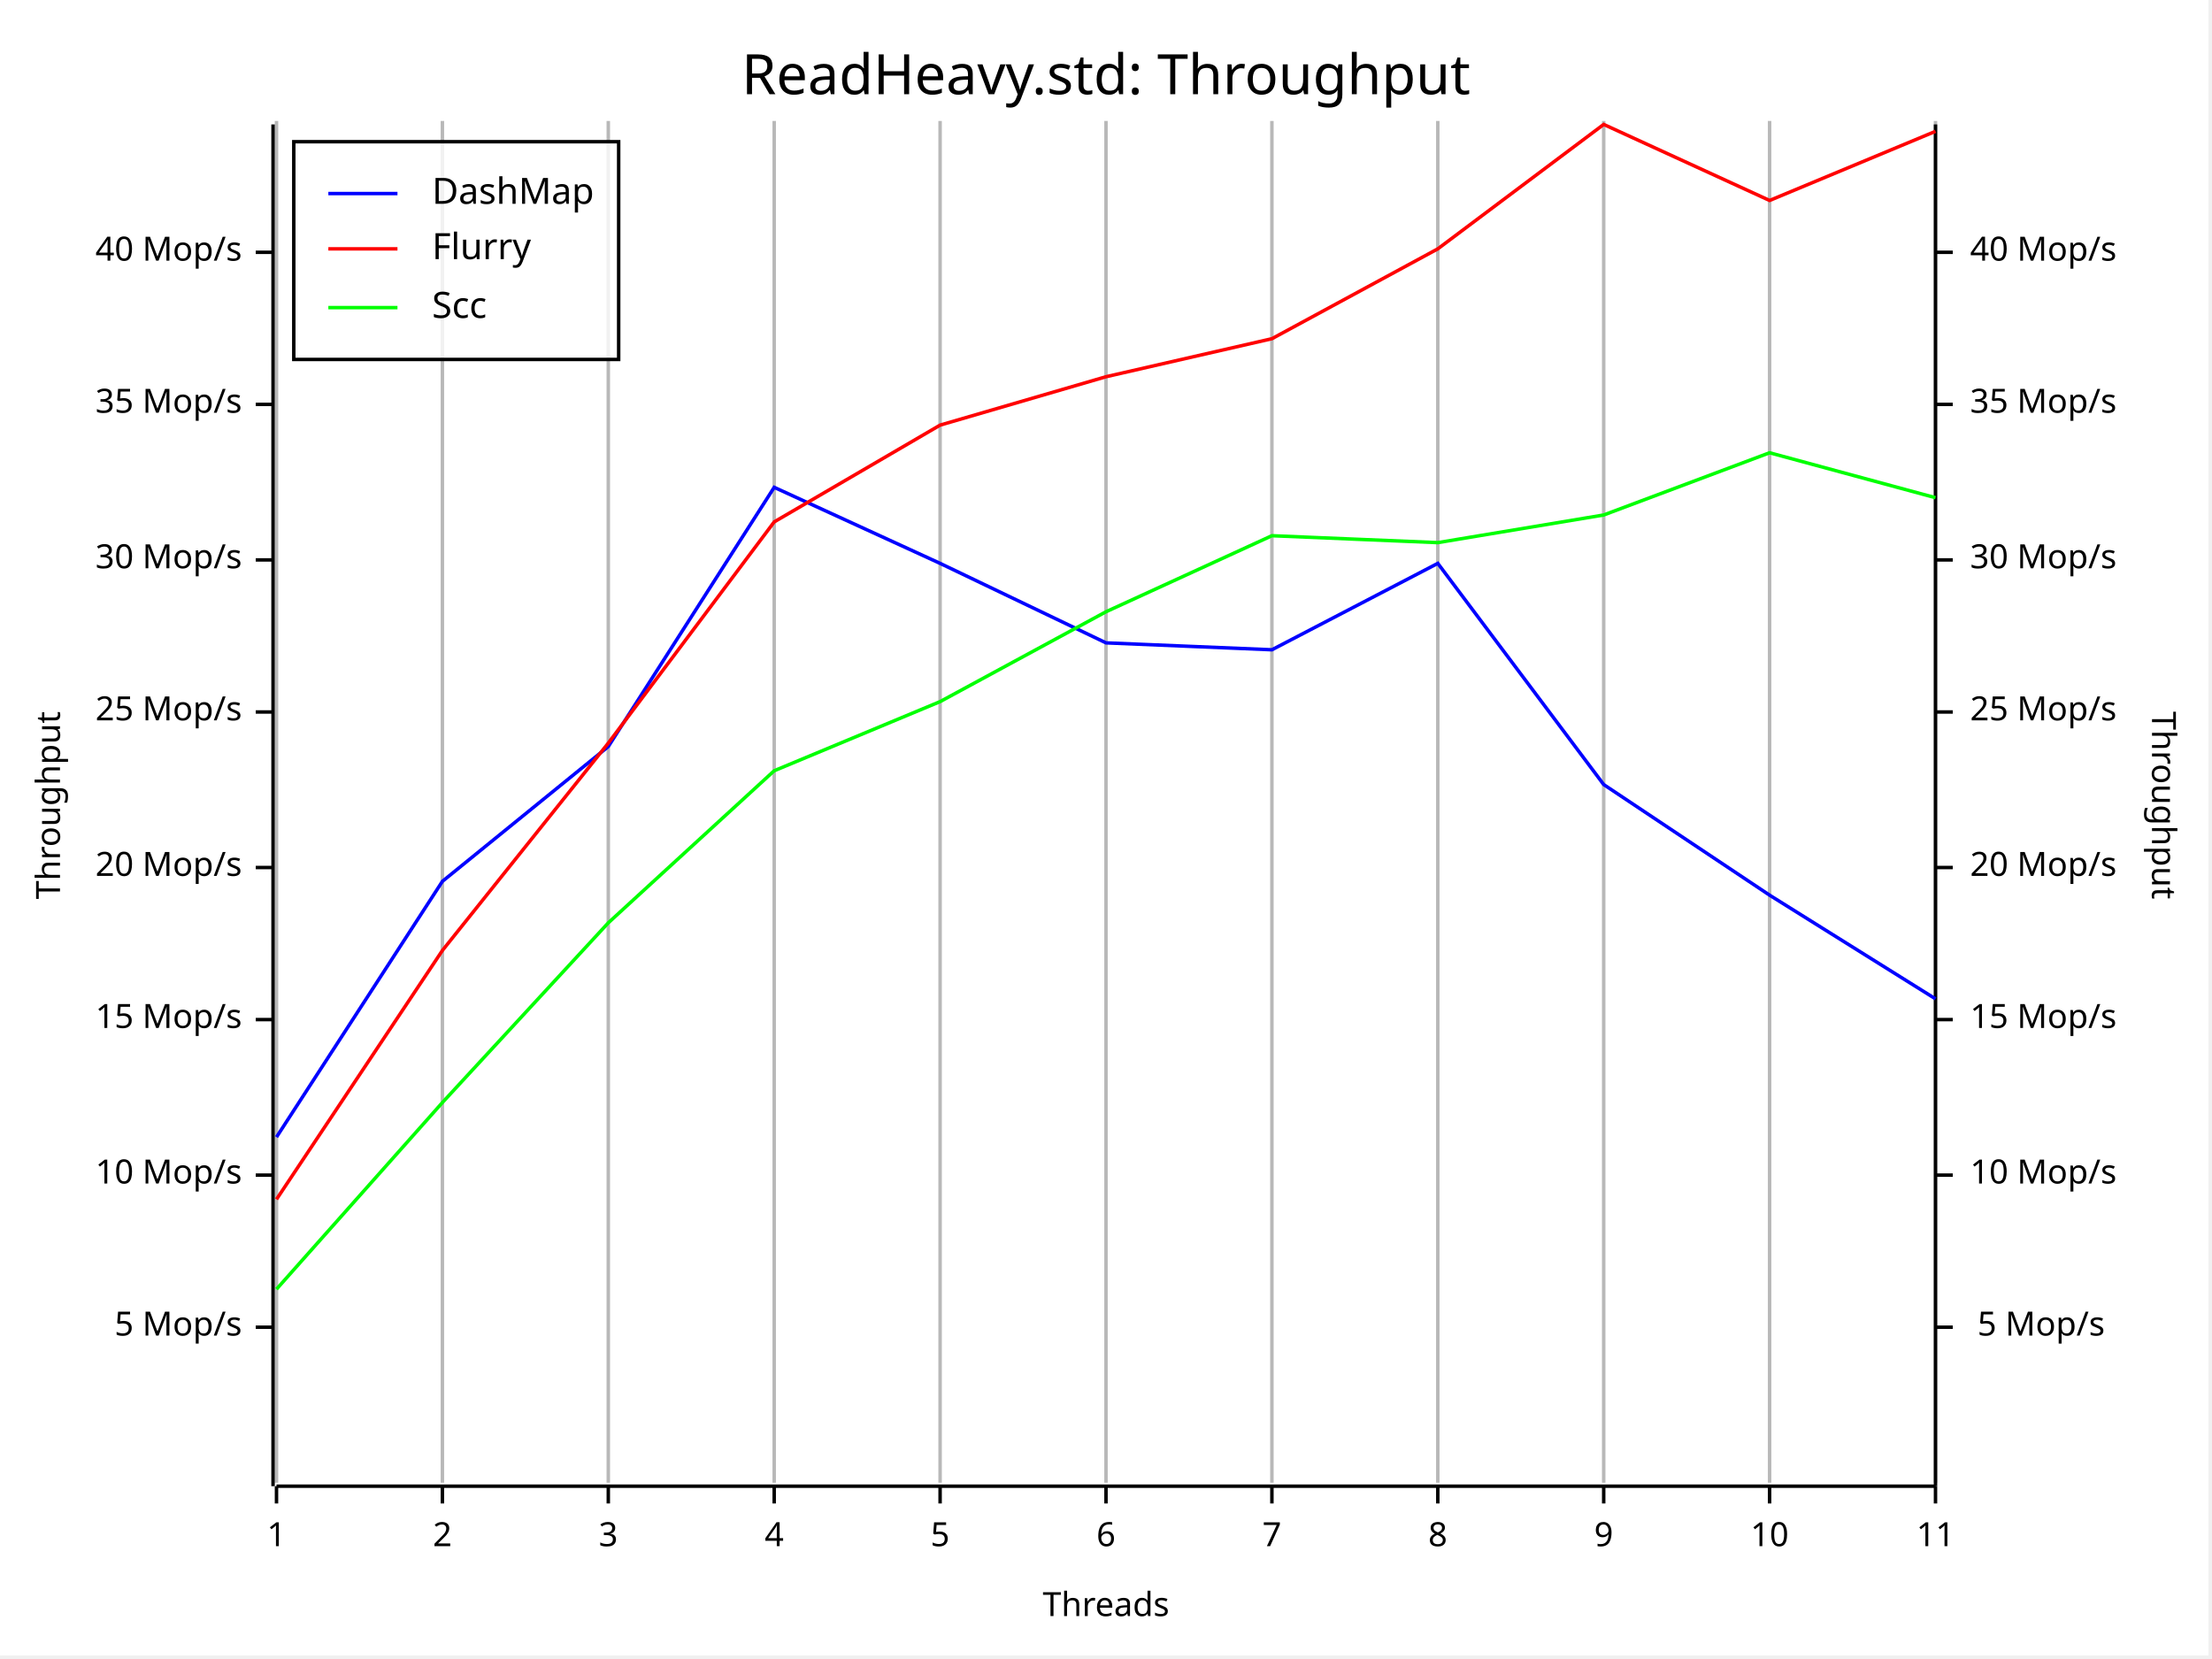
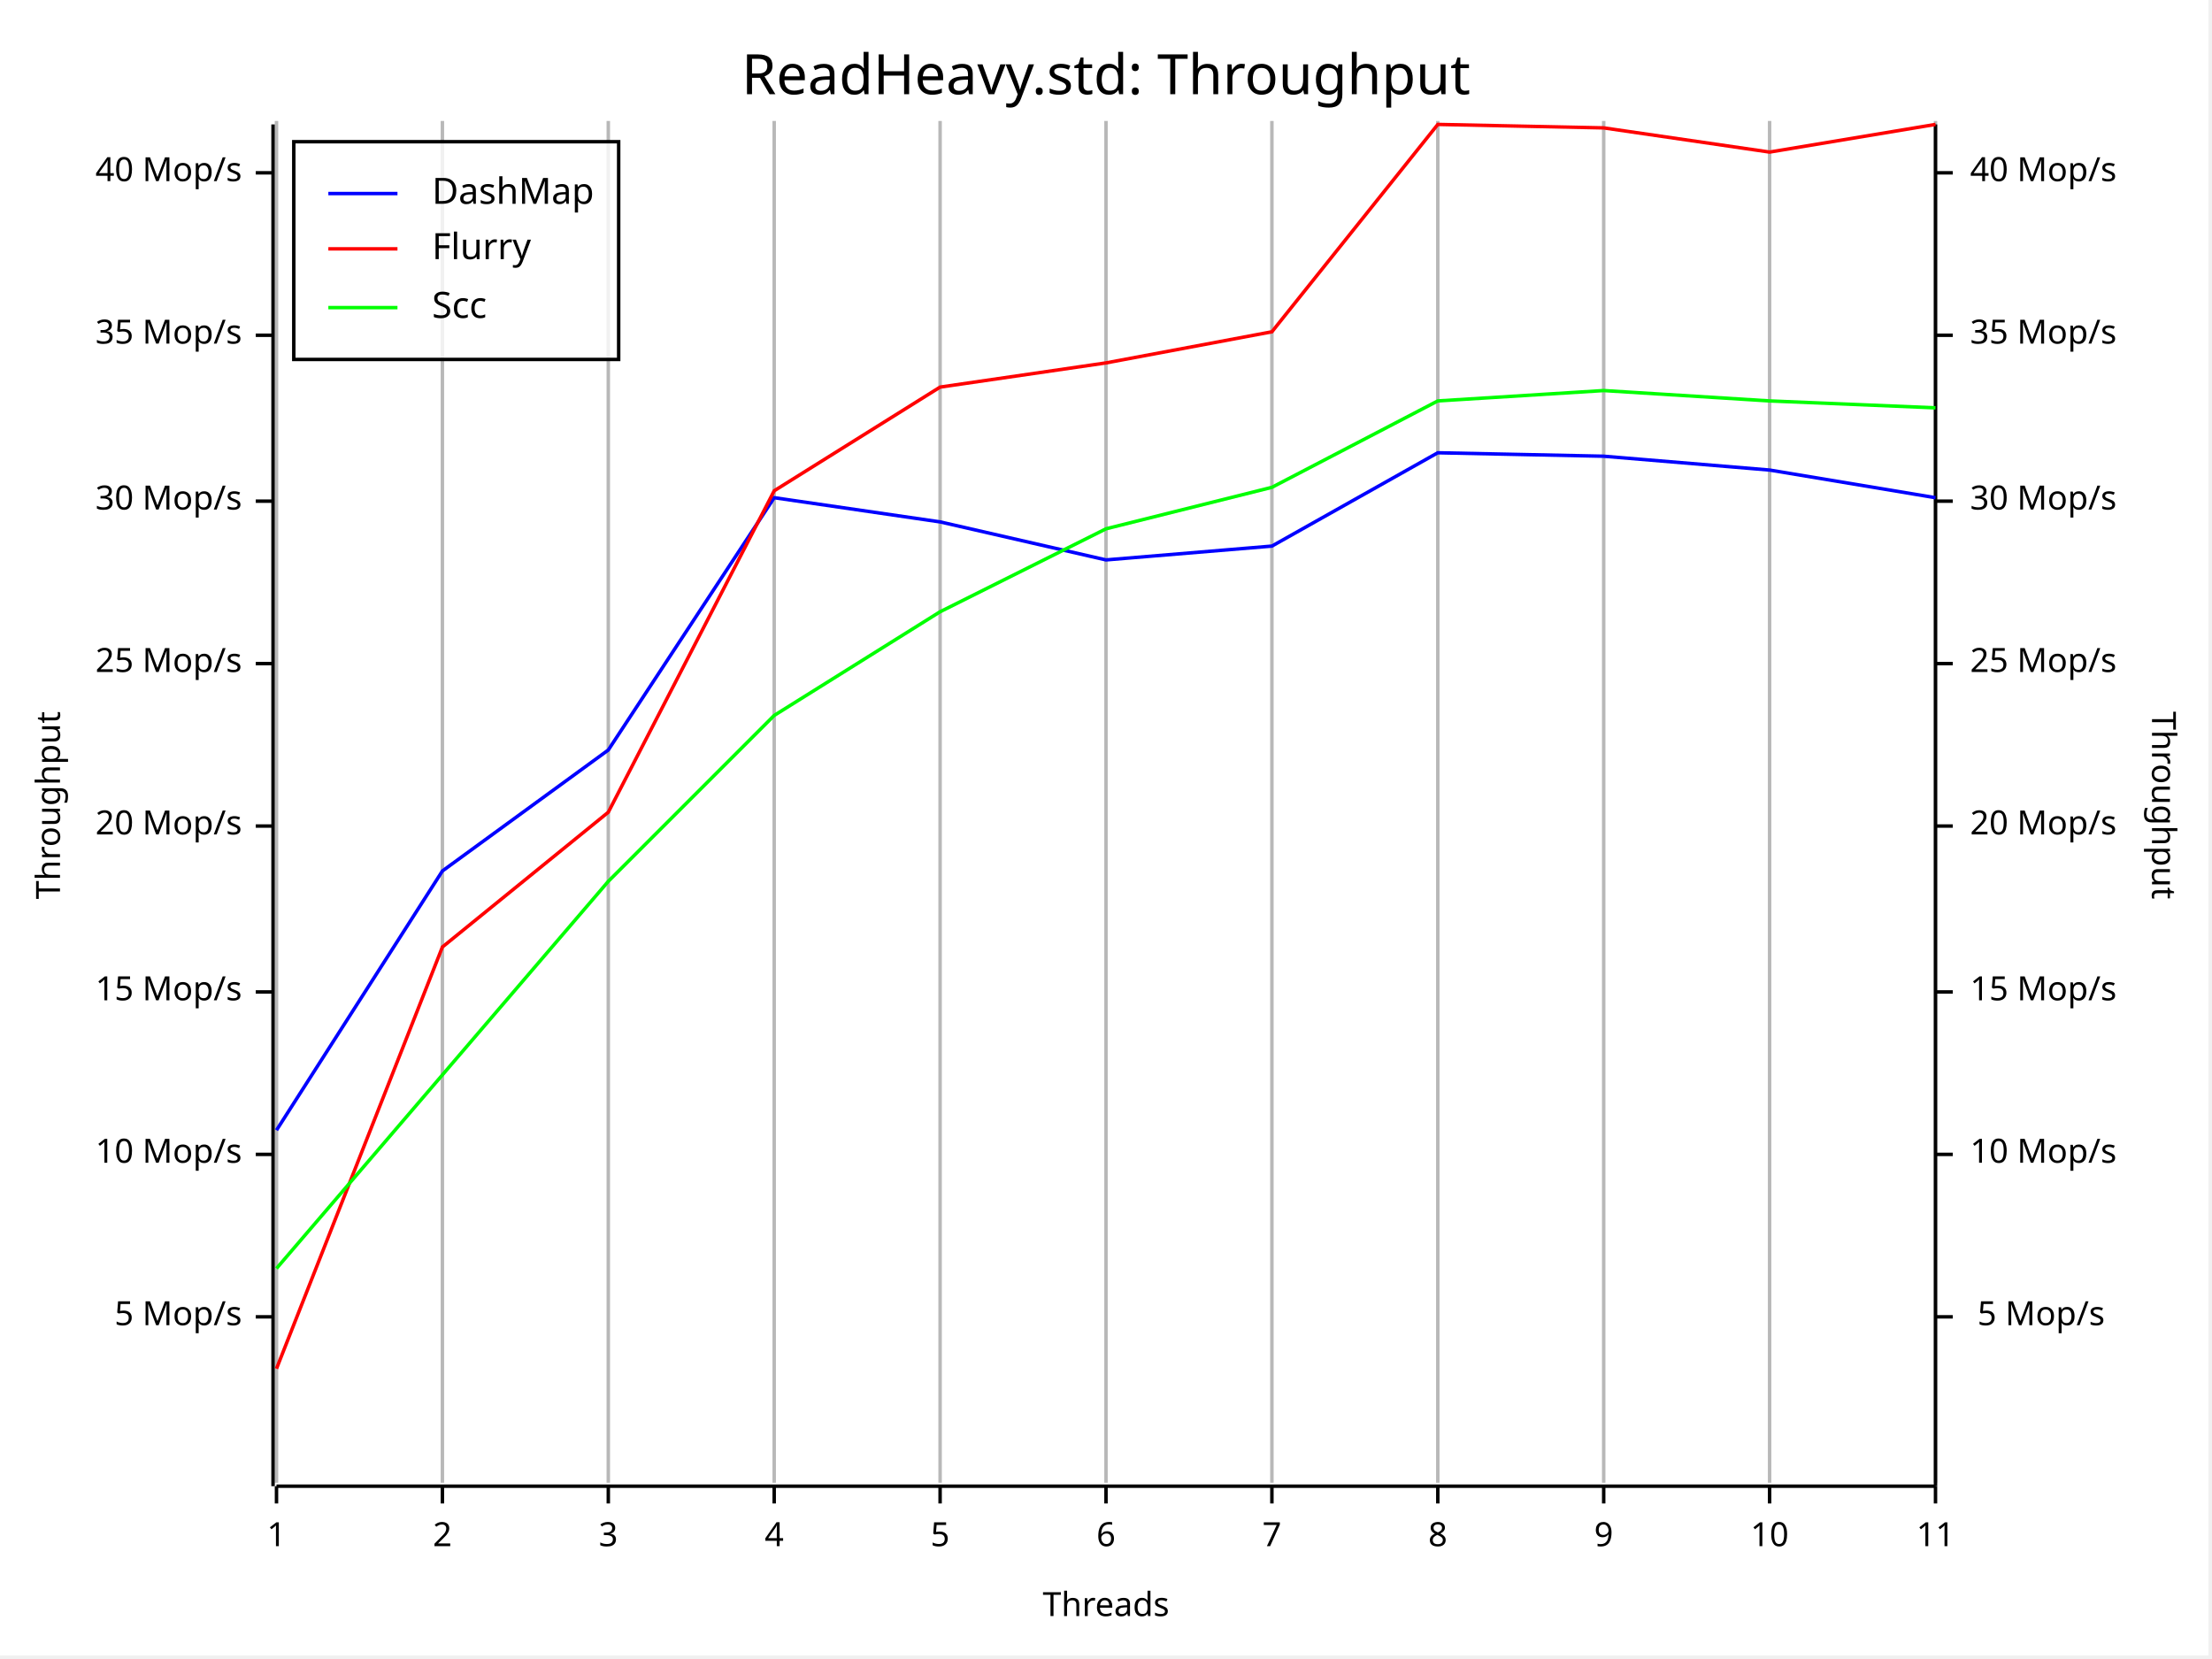
<svg xmlns="http://www.w3.org/2000/svg" width="640" height="480" viewBox="0 0 640 480">
  <rect x="0" y="0" width="639" height="479" opacity="1" fill="#FFFFFF" stroke="none" />
  <text x="320" y="15" dy="0.76em" text-anchor="middle" font-family="Fira Code" font-size="16.129" opacity="1" fill="#000000">
ReadHeavy.std: Throughput
</text>
  <line opacity="0.1" stroke="#000000" stroke-width="1" x1="80" y1="429" x2="80" y2="35" />
  <line opacity="0.1" stroke="#000000" stroke-width="1" x1="128" y1="429" x2="128" y2="35" />
  <line opacity="0.1" stroke="#000000" stroke-width="1" x1="176" y1="429" x2="176" y2="35" />
  <line opacity="0.1" stroke="#000000" stroke-width="1" x1="224" y1="429" x2="224" y2="35" />
  <line opacity="0.1" stroke="#000000" stroke-width="1" x1="272" y1="429" x2="272" y2="35" />
  <line opacity="0.1" stroke="#000000" stroke-width="1" x1="320" y1="429" x2="320" y2="35" />
  <line opacity="0.1" stroke="#000000" stroke-width="1" x1="368" y1="429" x2="368" y2="35" />
  <line opacity="0.1" stroke="#000000" stroke-width="1" x1="416" y1="429" x2="416" y2="35" />
  <line opacity="0.1" stroke="#000000" stroke-width="1" x1="464" y1="429" x2="464" y2="35" />
  <line opacity="0.1" stroke="#000000" stroke-width="1" x1="512" y1="429" x2="512" y2="35" />
  <line opacity="0.1" stroke="#000000" stroke-width="1" x1="560" y1="429" x2="560" y2="35" />
  <text x="10" y="233" dy="0.76em" text-anchor="middle" font-family="sans-serif" font-size="9.677" opacity="1" fill="#000000" transform="rotate(270, 10, 233)">
Throughput
</text>
  <text x="320" y="470" dy="-0.5ex" text-anchor="middle" font-family="sans-serif" font-size="9.677" opacity="1" fill="#000000">
Threads
</text>
  <text x="630" y="233" dy="0.76em" text-anchor="middle" font-family="sans-serif" font-size="9.677" opacity="1" fill="#000000" transform="rotate(90, 630, 233)">
Throughput
</text>
  <line opacity="0.2" stroke="#000000" stroke-width="1" x1="80" y1="429" x2="80" y2="35" />
  <line opacity="0.2" stroke="#000000" stroke-width="1" x1="128" y1="429" x2="128" y2="35" />
  <line opacity="0.2" stroke="#000000" stroke-width="1" x1="176" y1="429" x2="176" y2="35" />
  <line opacity="0.2" stroke="#000000" stroke-width="1" x1="224" y1="429" x2="224" y2="35" />
  <line opacity="0.2" stroke="#000000" stroke-width="1" x1="272" y1="429" x2="272" y2="35" />
  <line opacity="0.2" stroke="#000000" stroke-width="1" x1="320" y1="429" x2="320" y2="35" />
  <line opacity="0.2" stroke="#000000" stroke-width="1" x1="368" y1="429" x2="368" y2="35" />
  <line opacity="0.2" stroke="#000000" stroke-width="1" x1="416" y1="429" x2="416" y2="35" />
  <line opacity="0.2" stroke="#000000" stroke-width="1" x1="464" y1="429" x2="464" y2="35" />
  <line opacity="0.2" stroke="#000000" stroke-width="1" x1="512" y1="429" x2="512" y2="35" />
  <line opacity="0.2" stroke="#000000" stroke-width="1" x1="560" y1="429" x2="560" y2="35" />
  <polyline fill="none" opacity="1" stroke="#000000" stroke-width="1" points="79,36 79,430 " />
-   <text x="70" y="384" dy="0.5ex" text-anchor="end" font-family="sans-serif" font-size="9.677" opacity="1" fill="#000000">
+   <text x="70" y="381" dy="0.5ex" text-anchor="end" font-family="sans-serif" font-size="9.677" opacity="1" fill="#000000">
5 Mop/s
</text>
-   <polyline fill="none" opacity="1" stroke="#000000" stroke-width="1" points="74,384 79,384 " />
-   <text x="70" y="340" dy="0.5ex" text-anchor="end" font-family="sans-serif" font-size="9.677" opacity="1" fill="#000000">
+   <polyline fill="none" opacity="1" stroke="#000000" stroke-width="1" points="74,381 79,381 " />
+   <text x="70" y="334" dy="0.5ex" text-anchor="end" font-family="sans-serif" font-size="9.677" opacity="1" fill="#000000">
10 Mop/s
</text>
-   <polyline fill="none" opacity="1" stroke="#000000" stroke-width="1" points="74,340 79,340 " />
-   <text x="70" y="295" dy="0.5ex" text-anchor="end" font-family="sans-serif" font-size="9.677" opacity="1" fill="#000000">
+   <polyline fill="none" opacity="1" stroke="#000000" stroke-width="1" points="74,334 79,334 " />
+   <text x="70" y="287" dy="0.5ex" text-anchor="end" font-family="sans-serif" font-size="9.677" opacity="1" fill="#000000">
15 Mop/s
</text>
-   <polyline fill="none" opacity="1" stroke="#000000" stroke-width="1" points="74,295 79,295 " />
-   <text x="70" y="251" dy="0.5ex" text-anchor="end" font-family="sans-serif" font-size="9.677" opacity="1" fill="#000000">
+   <polyline fill="none" opacity="1" stroke="#000000" stroke-width="1" points="74,287 79,287 " />
+   <text x="70" y="239" dy="0.5ex" text-anchor="end" font-family="sans-serif" font-size="9.677" opacity="1" fill="#000000">
20 Mop/s
</text>
-   <polyline fill="none" opacity="1" stroke="#000000" stroke-width="1" points="74,251 79,251 " />
-   <text x="70" y="206" dy="0.5ex" text-anchor="end" font-family="sans-serif" font-size="9.677" opacity="1" fill="#000000">
+   <polyline fill="none" opacity="1" stroke="#000000" stroke-width="1" points="74,239 79,239 " />
+   <text x="70" y="192" dy="0.5ex" text-anchor="end" font-family="sans-serif" font-size="9.677" opacity="1" fill="#000000">
25 Mop/s
</text>
-   <polyline fill="none" opacity="1" stroke="#000000" stroke-width="1" points="74,206 79,206 " />
-   <text x="70" y="162" dy="0.5ex" text-anchor="end" font-family="sans-serif" font-size="9.677" opacity="1" fill="#000000">
+   <polyline fill="none" opacity="1" stroke="#000000" stroke-width="1" points="74,192 79,192 " />
+   <text x="70" y="145" dy="0.5ex" text-anchor="end" font-family="sans-serif" font-size="9.677" opacity="1" fill="#000000">
30 Mop/s
</text>
-   <polyline fill="none" opacity="1" stroke="#000000" stroke-width="1" points="74,162 79,162 " />
-   <text x="70" y="117" dy="0.5ex" text-anchor="end" font-family="sans-serif" font-size="9.677" opacity="1" fill="#000000">
+   <polyline fill="none" opacity="1" stroke="#000000" stroke-width="1" points="74,145 79,145 " />
+   <text x="70" y="97" dy="0.5ex" text-anchor="end" font-family="sans-serif" font-size="9.677" opacity="1" fill="#000000">
35 Mop/s
</text>
-   <polyline fill="none" opacity="1" stroke="#000000" stroke-width="1" points="74,117 79,117 " />
-   <text x="70" y="73" dy="0.5ex" text-anchor="end" font-family="sans-serif" font-size="9.677" opacity="1" fill="#000000">
+   <polyline fill="none" opacity="1" stroke="#000000" stroke-width="1" points="74,97 79,97 " />
+   <text x="70" y="50" dy="0.5ex" text-anchor="end" font-family="sans-serif" font-size="9.677" opacity="1" fill="#000000">
40 Mop/s
</text>
-   <polyline fill="none" opacity="1" stroke="#000000" stroke-width="1" points="74,73 79,73 " />
+   <polyline fill="none" opacity="1" stroke="#000000" stroke-width="1" points="74,50 79,50 " />
  <polyline fill="none" opacity="1" stroke="#000000" stroke-width="1" points="80,430 560,430 " />
  <text x="80" y="440" dy="0.76em" text-anchor="middle" font-family="sans-serif" font-size="9.677" opacity="1" fill="#000000">
1
</text>
  <polyline fill="none" opacity="1" stroke="#000000" stroke-width="1" points="80,430 80,435 " />
  <text x="128" y="440" dy="0.76em" text-anchor="middle" font-family="sans-serif" font-size="9.677" opacity="1" fill="#000000">
2
</text>
  <polyline fill="none" opacity="1" stroke="#000000" stroke-width="1" points="128,430 128,435 " />
  <text x="176" y="440" dy="0.76em" text-anchor="middle" font-family="sans-serif" font-size="9.677" opacity="1" fill="#000000">
3
</text>
  <polyline fill="none" opacity="1" stroke="#000000" stroke-width="1" points="176,430 176,435 " />
  <text x="224" y="440" dy="0.76em" text-anchor="middle" font-family="sans-serif" font-size="9.677" opacity="1" fill="#000000">
4
</text>
  <polyline fill="none" opacity="1" stroke="#000000" stroke-width="1" points="224,430 224,435 " />
  <text x="272" y="440" dy="0.76em" text-anchor="middle" font-family="sans-serif" font-size="9.677" opacity="1" fill="#000000">
5
</text>
  <polyline fill="none" opacity="1" stroke="#000000" stroke-width="1" points="272,430 272,435 " />
  <text x="320" y="440" dy="0.76em" text-anchor="middle" font-family="sans-serif" font-size="9.677" opacity="1" fill="#000000">
6
</text>
  <polyline fill="none" opacity="1" stroke="#000000" stroke-width="1" points="320,430 320,435 " />
  <text x="368" y="440" dy="0.76em" text-anchor="middle" font-family="sans-serif" font-size="9.677" opacity="1" fill="#000000">
7
</text>
  <polyline fill="none" opacity="1" stroke="#000000" stroke-width="1" points="368,430 368,435 " />
  <text x="416" y="440" dy="0.76em" text-anchor="middle" font-family="sans-serif" font-size="9.677" opacity="1" fill="#000000">
8
</text>
  <polyline fill="none" opacity="1" stroke="#000000" stroke-width="1" points="416,430 416,435 " />
  <text x="464" y="440" dy="0.76em" text-anchor="middle" font-family="sans-serif" font-size="9.677" opacity="1" fill="#000000">
9
</text>
  <polyline fill="none" opacity="1" stroke="#000000" stroke-width="1" points="464,430 464,435 " />
  <text x="512" y="440" dy="0.76em" text-anchor="middle" font-family="sans-serif" font-size="9.677" opacity="1" fill="#000000">
10
</text>
  <polyline fill="none" opacity="1" stroke="#000000" stroke-width="1" points="512,430 512,435 " />
  <text x="560" y="440" dy="0.76em" text-anchor="middle" font-family="sans-serif" font-size="9.677" opacity="1" fill="#000000">
11
</text>
  <polyline fill="none" opacity="1" stroke="#000000" stroke-width="1" points="560,430 560,435 " />
  <polyline fill="none" opacity="1" stroke="#000000" stroke-width="1" points="560,36 560,430 " />
-   <text x="609" y="384" dy="0.5ex" text-anchor="end" font-family="sans-serif" font-size="9.677" opacity="1" fill="#000000">
+   <text x="609" y="381" dy="0.5ex" text-anchor="end" font-family="sans-serif" font-size="9.677" opacity="1" fill="#000000">
5 Mop/s
</text>
-   <polyline fill="none" opacity="1" stroke="#000000" stroke-width="1" points="560,384 565,384 " />
-   <text x="570" y="340" dy="0.5ex" text-anchor="start" font-family="sans-serif" font-size="9.677" opacity="1" fill="#000000">
+   <polyline fill="none" opacity="1" stroke="#000000" stroke-width="1" points="560,381 565,381 " />
+   <text x="570" y="334" dy="0.5ex" text-anchor="start" font-family="sans-serif" font-size="9.677" opacity="1" fill="#000000">
10 Mop/s
</text>
-   <polyline fill="none" opacity="1" stroke="#000000" stroke-width="1" points="560,340 565,340 " />
-   <text x="570" y="295" dy="0.5ex" text-anchor="start" font-family="sans-serif" font-size="9.677" opacity="1" fill="#000000">
+   <polyline fill="none" opacity="1" stroke="#000000" stroke-width="1" points="560,334 565,334 " />
+   <text x="570" y="287" dy="0.5ex" text-anchor="start" font-family="sans-serif" font-size="9.677" opacity="1" fill="#000000">
15 Mop/s
</text>
-   <polyline fill="none" opacity="1" stroke="#000000" stroke-width="1" points="560,295 565,295 " />
-   <text x="570" y="251" dy="0.5ex" text-anchor="start" font-family="sans-serif" font-size="9.677" opacity="1" fill="#000000">
+   <polyline fill="none" opacity="1" stroke="#000000" stroke-width="1" points="560,287 565,287 " />
+   <text x="570" y="239" dy="0.5ex" text-anchor="start" font-family="sans-serif" font-size="9.677" opacity="1" fill="#000000">
20 Mop/s
</text>
-   <polyline fill="none" opacity="1" stroke="#000000" stroke-width="1" points="560,251 565,251 " />
-   <text x="570" y="206" dy="0.5ex" text-anchor="start" font-family="sans-serif" font-size="9.677" opacity="1" fill="#000000">
+   <polyline fill="none" opacity="1" stroke="#000000" stroke-width="1" points="560,239 565,239 " />
+   <text x="570" y="192" dy="0.5ex" text-anchor="start" font-family="sans-serif" font-size="9.677" opacity="1" fill="#000000">
25 Mop/s
</text>
-   <polyline fill="none" opacity="1" stroke="#000000" stroke-width="1" points="560,206 565,206 " />
-   <text x="570" y="162" dy="0.5ex" text-anchor="start" font-family="sans-serif" font-size="9.677" opacity="1" fill="#000000">
+   <polyline fill="none" opacity="1" stroke="#000000" stroke-width="1" points="560,192 565,192 " />
+   <text x="570" y="145" dy="0.5ex" text-anchor="start" font-family="sans-serif" font-size="9.677" opacity="1" fill="#000000">
30 Mop/s
</text>
-   <polyline fill="none" opacity="1" stroke="#000000" stroke-width="1" points="560,162 565,162 " />
-   <text x="570" y="117" dy="0.5ex" text-anchor="start" font-family="sans-serif" font-size="9.677" opacity="1" fill="#000000">
+   <polyline fill="none" opacity="1" stroke="#000000" stroke-width="1" points="560,145 565,145 " />
+   <text x="570" y="97" dy="0.5ex" text-anchor="start" font-family="sans-serif" font-size="9.677" opacity="1" fill="#000000">
35 Mop/s
</text>
-   <polyline fill="none" opacity="1" stroke="#000000" stroke-width="1" points="560,117 565,117 " />
-   <text x="570" y="73" dy="0.5ex" text-anchor="start" font-family="sans-serif" font-size="9.677" opacity="1" fill="#000000">
+   <polyline fill="none" opacity="1" stroke="#000000" stroke-width="1" points="560,97 565,97 " />
+   <text x="570" y="50" dy="0.5ex" text-anchor="start" font-family="sans-serif" font-size="9.677" opacity="1" fill="#000000">
40 Mop/s
</text>
-   <polyline fill="none" opacity="1" stroke="#000000" stroke-width="1" points="560,73 565,73 " />
-   <polyline fill="none" opacity="1" stroke="#0000FF" stroke-width="1" points="80,329 128,255 176,216 224,141 272,163 320,186 368,188 416,163 464,227 512,259 560,289 " />
-   <polyline fill="none" opacity="1" stroke="#FF0000" stroke-width="1" points="80,347 128,275 176,215 224,151 272,123 320,109 368,98 416,72 464,36 512,58 560,38 " />
-   <polyline fill="none" opacity="1" stroke="#00FF00" stroke-width="1" points="80,373 128,319 176,267 224,223 272,203 320,177 368,155 416,157 464,149 512,131 560,144 " />
+   <polyline fill="none" opacity="1" stroke="#000000" stroke-width="1" points="560,50 565,50 " />
+   <polyline fill="none" opacity="1" stroke="#0000FF" stroke-width="1" points="80,327 128,252 176,217 224,144 272,151 320,162 368,158 416,131 464,132 512,136 560,144 " />
+   <polyline fill="none" opacity="1" stroke="#FF0000" stroke-width="1" points="80,396 128,274 176,235 224,142 272,112 320,105 368,96 416,36 464,37 512,44 560,36 " />
+   <polyline fill="none" opacity="1" stroke="#00FF00" stroke-width="1" points="80,367 128,311 176,255 224,207 272,177 320,153 368,141 416,116 464,113 512,116 560,118 " />
  <rect x="85" y="41" width="94" height="63" opacity="0.8" fill="#FFFFFF" stroke="none" />
  <rect x="85" y="41" width="94" height="63" opacity="1" fill="none" stroke="#000000" />
  <text x="125" y="51" dy="0.76em" text-anchor="start" font-family="Fira Code" font-size="10.484" opacity="1" fill="#000000">
DashMap
</text>
  <text x="125" y="67" dy="0.76em" text-anchor="start" font-family="Fira Code" font-size="10.484" opacity="1" fill="#000000">
Flurry
</text>
  <text x="125" y="84" dy="0.76em" text-anchor="start" font-family="Fira Code" font-size="10.484" opacity="1" fill="#000000">
Scc
</text>
  <polyline fill="none" opacity="1" stroke="#0000FF" stroke-width="1" points="95,56 115,56 " />
  <polyline fill="none" opacity="1" stroke="#FF0000" stroke-width="1" points="95,72 115,72 " />
  <polyline fill="none" opacity="1" stroke="#00FF00" stroke-width="1" points="95,89 115,89 " />
</svg>
